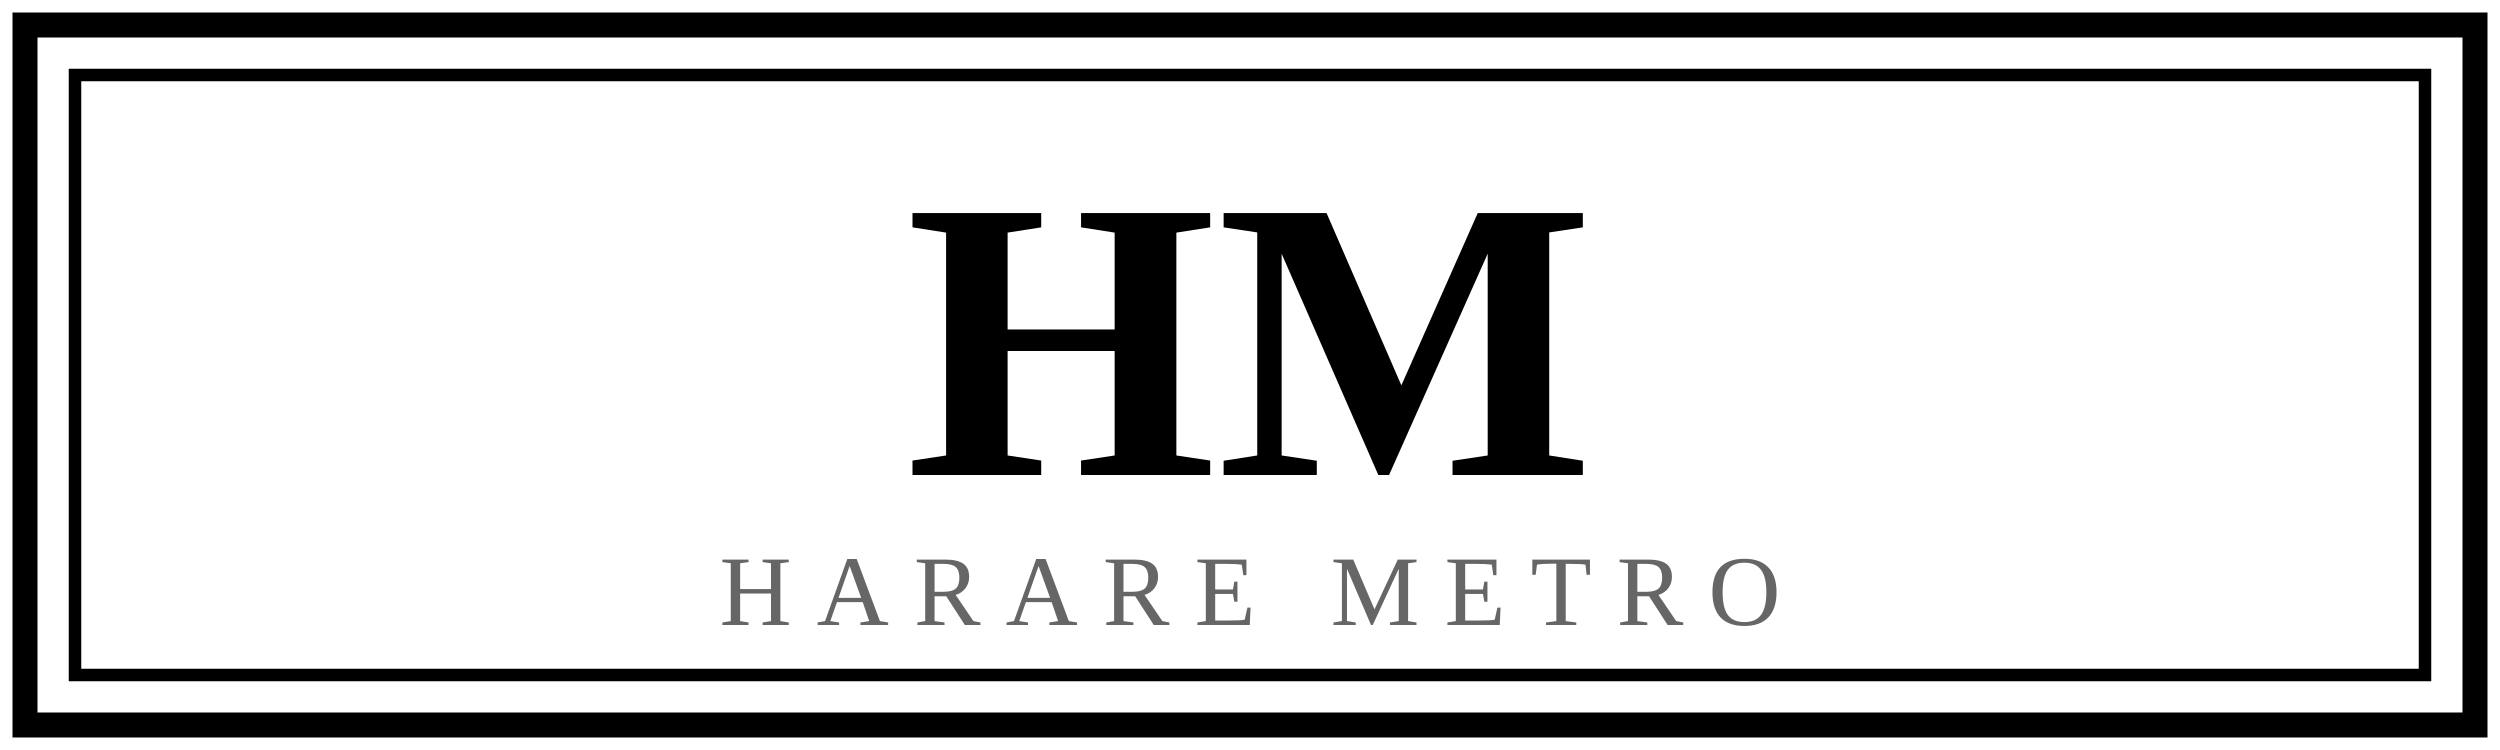
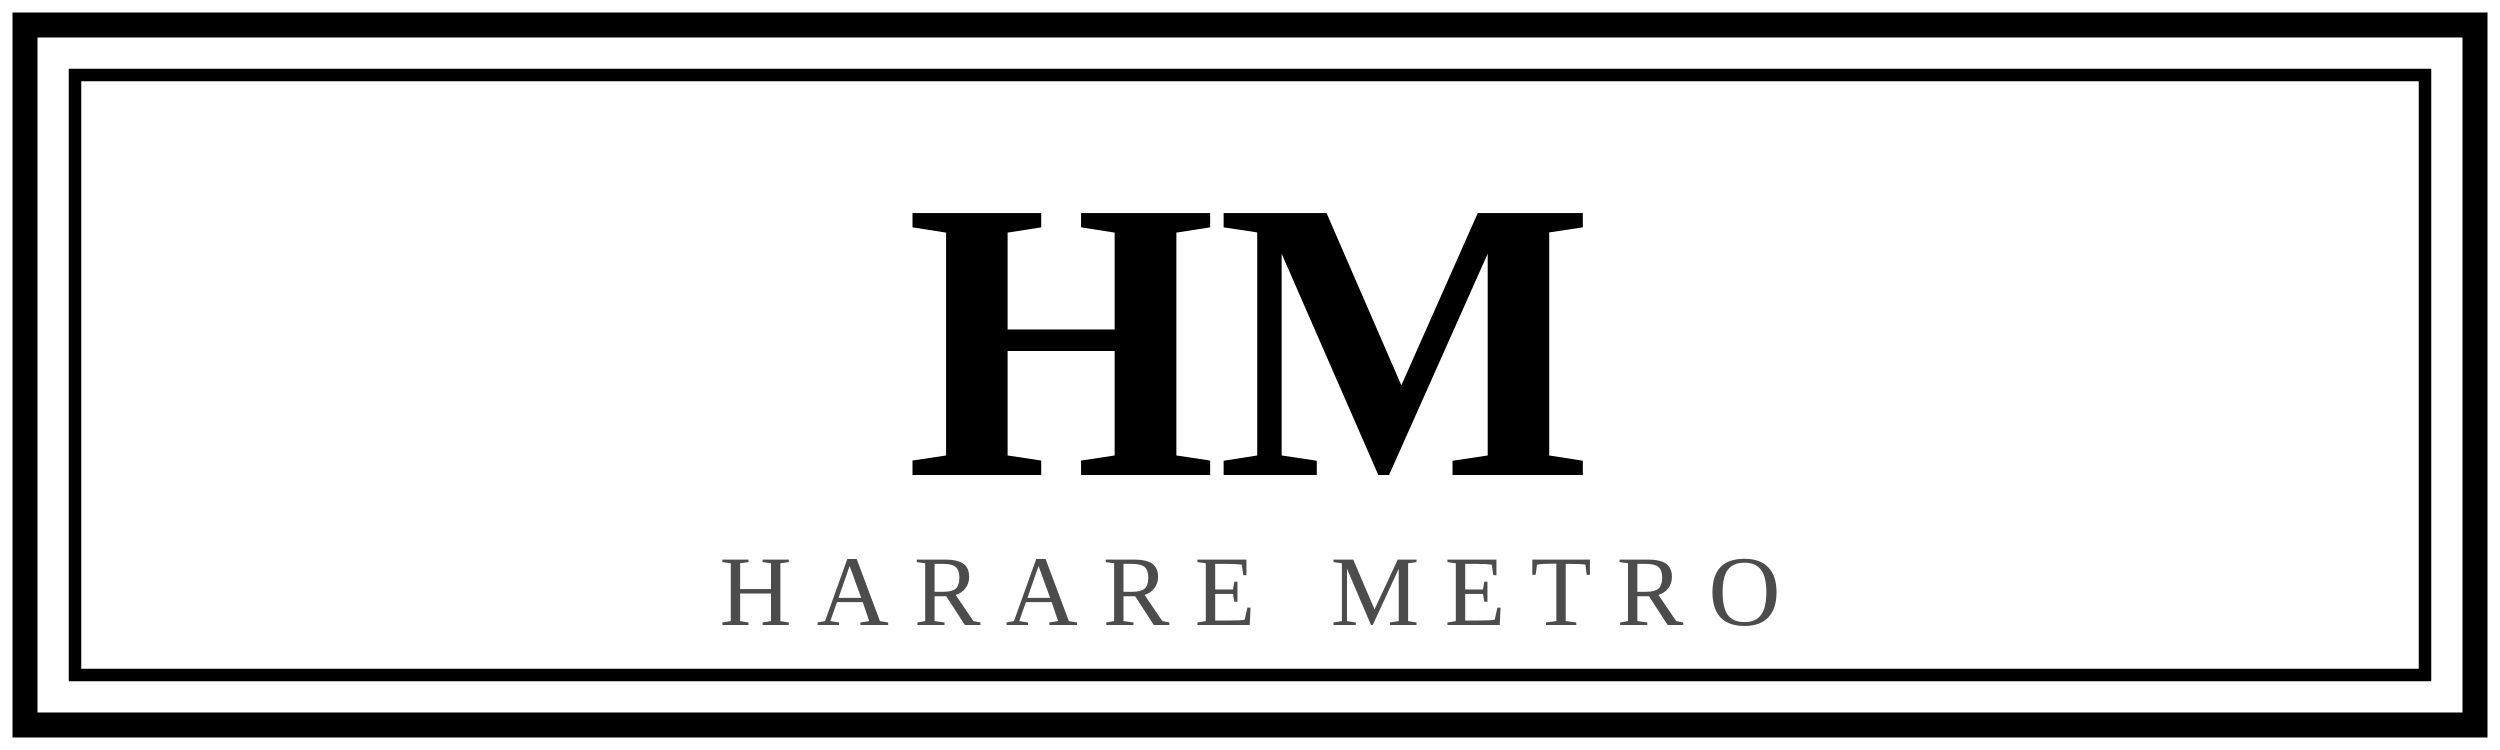
<svg xmlns="http://www.w3.org/2000/svg" width="200" height="60" viewBox="0 0 200 60">
-   <rect x="2" y="2" width="196" height="56" fill="none" stroke="#000" stroke-width="2" />
-   <rect x="6" y="6" width="188" height="48" fill="none" stroke="#000" stroke-width="1" />
-   <text x="100" y="38" text-anchor="middle" font-family="Georgia, Times New Roman, serif" font-size="32" font-weight="bold" fill="#000">HM</text>
-   <text x="100" y="50" text-anchor="middle" font-family="Georgia, Times New Roman, serif" font-size="8" font-weight="normal" fill="#666" letter-spacing="2px">HARARE METRO</text>
+   <rect x="2" y="2" width="196" height="56" fill="none" stroke="currentColor" stroke-width="2" />
+   <rect x="6" y="6" width="188" height="48" fill="none" stroke="currentColor" stroke-width="1" />
+   <text x="100" y="38" text-anchor="middle" font-family="Georgia, Times New Roman, serif" font-size="32" font-weight="bold" fill="currentColor">HM</text>
+   <text x="100" y="50" text-anchor="middle" font-family="Georgia, Times New Roman, serif" font-size="8" font-weight="normal" fill="currentColor" letter-spacing="2px" opacity="0.7">HARARE METRO</text>
</svg>
